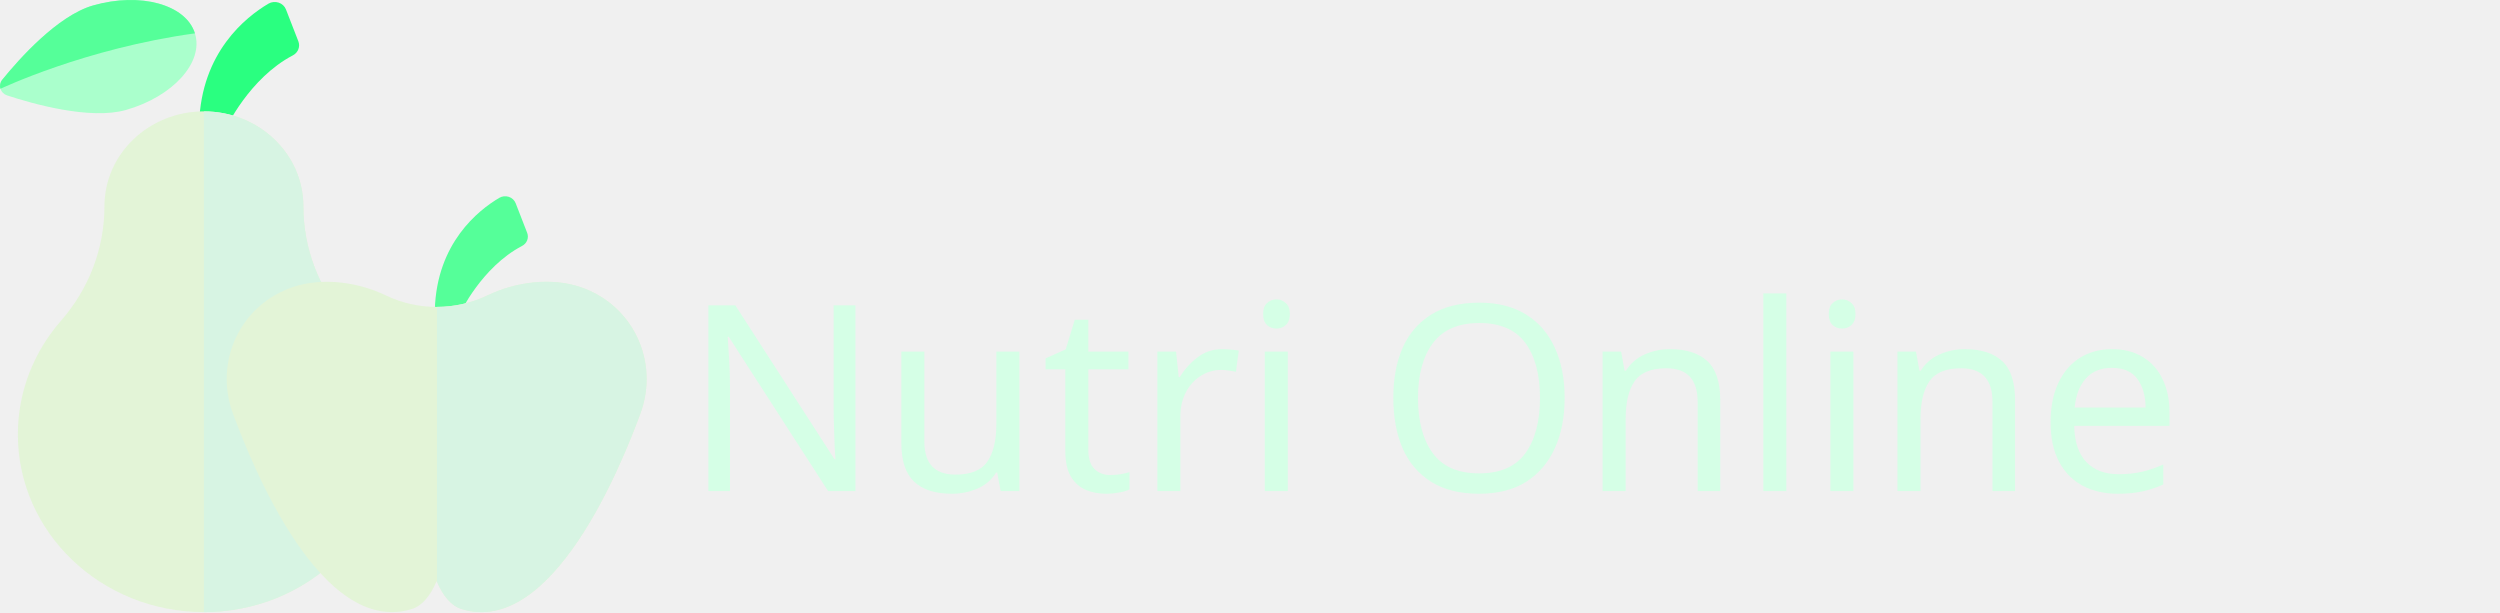
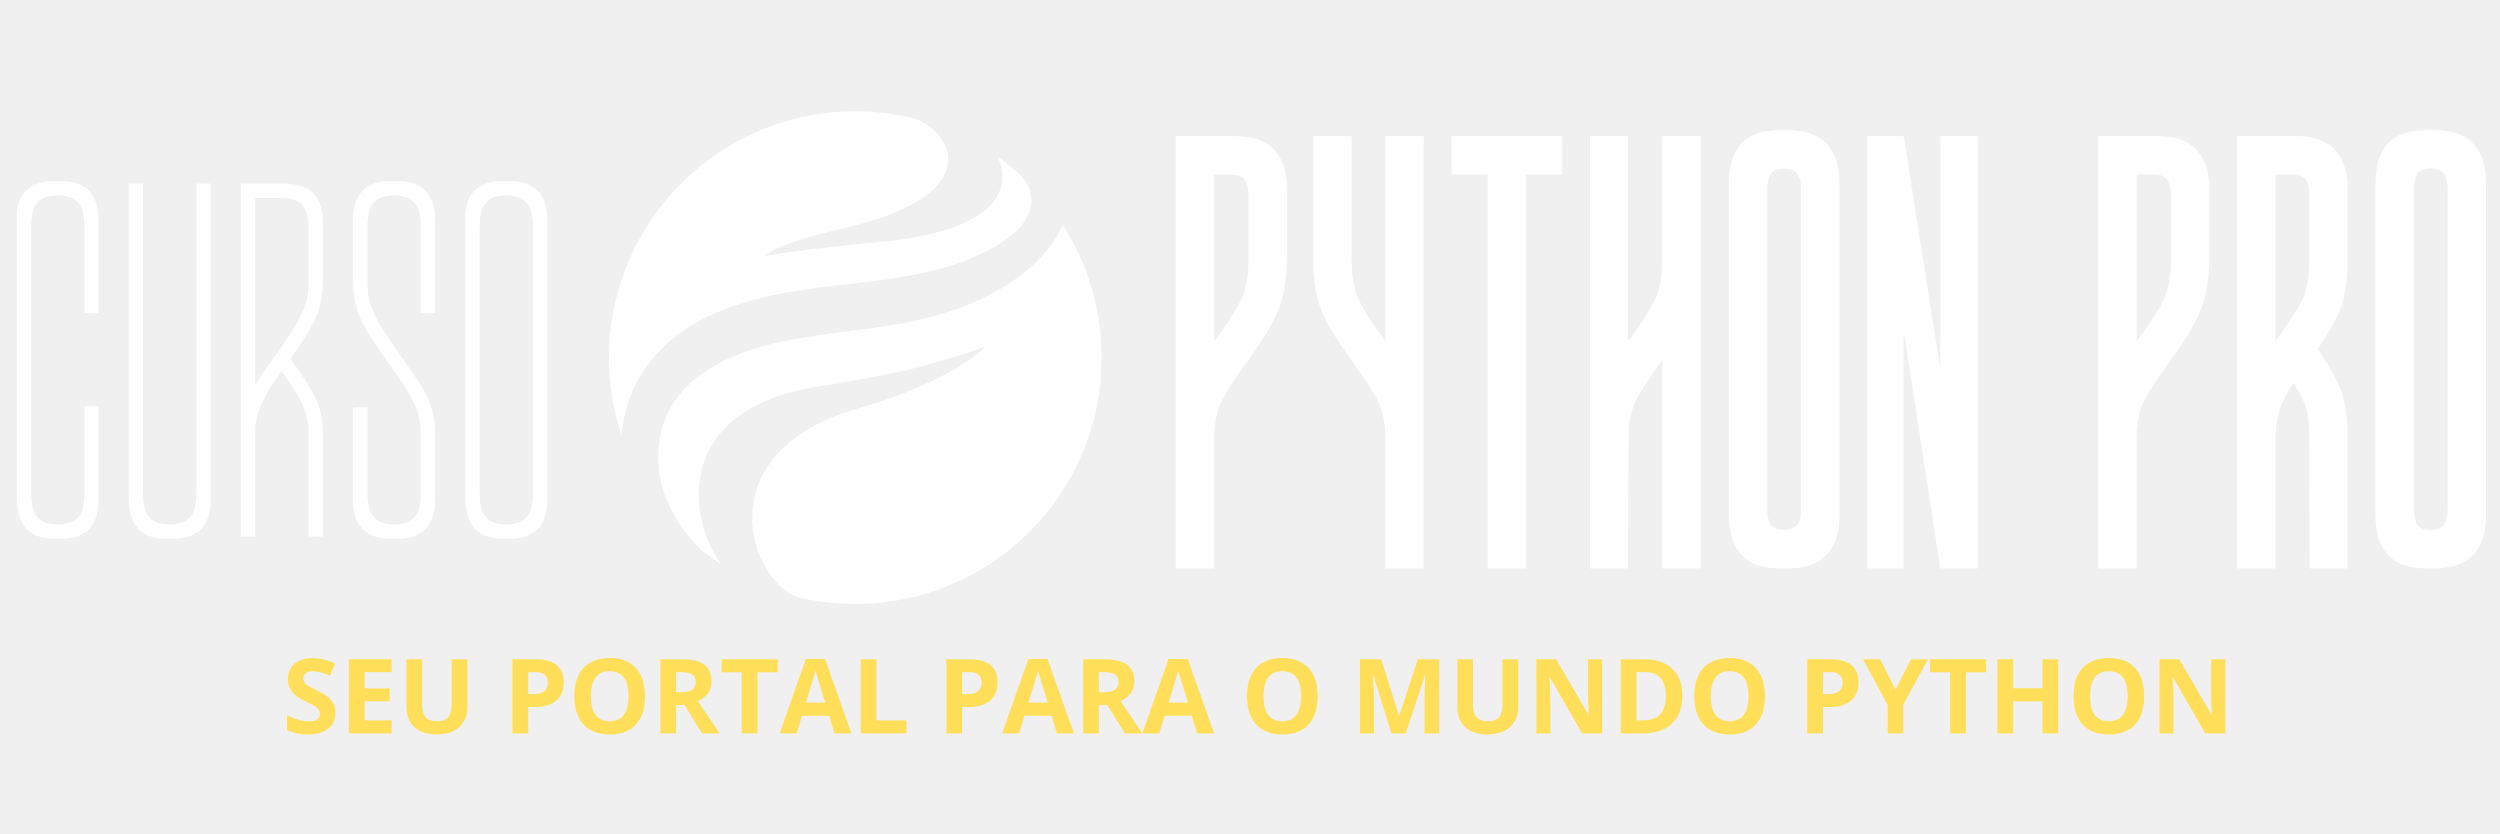
- <svg xmlns="http://www.w3.org/2000/svg" width="189.914mm" height="46.498mm" viewBox="0 0 189.914 46.498" version="1.1" id="svg185" xml:space="preserve">
-   <defs id="defs182" />
-   <g id="layer1" transform="translate(-5.499327,-33.39122)">
-     <text xml:space="preserve" style="font-size:19.756px;line-height:normal;font-family:'Hiragino Kaku Gothic StdN';-inkscape-font-specification:'Hiragino Kaku Gothic StdN';text-decoration-color:#000000;text-anchor:middle;fill:#d5ffe6;stroke-width:0.353;-inkscape-stroke:none;stop-color:#000000" x="127.197" y="70.696" id="text1307">
-       <tspan id="tspan1305" style="font-size:19.756px;fill:#d5ffe6;stroke-width:0.353" x="127.197" y="70.696">Nutri Online</tspan>
-     </text>
-     <g id="g1388" transform="matrix(0.09593919,0,0,0.09159052,5.499296,33.19313)">
-       <path style="fill:#aaffcc" d="m 73.836,6.638 c 37.319,-11.143 73.369,-0.76 80.52,23.19 7.151,23.95 -17.304,52.4 -54.622,63.543 C 71.506,101.8 26.059,88.344 5.597,81.288 3.068,80.416 1.114,78.379 0.348,75.815 -0.418,73.251 0.098,70.475 1.735,68.36 14.979,51.238 45.606,15.067 73.836,6.638 Z" id="path1359" />
-       <path style="fill:#55ff99" d="m 73.836,6.638 c 37.319,-11.143 73.369,-0.76 80.52,23.19 C 67.658,42.247 0.348,75.813 0.348,75.813 -0.417,73.249 0.099,70.474 1.736,68.358 14.98,51.238 45.606,15.067 73.836,6.638 Z" id="path1361" />
-       <path style="fill:#2aff80" d="m 226.429,10 c -0.992,-2.673 -3.132,-4.759 -5.829,-5.684 -2.697,-0.925 -5.667,-0.587 -8.092,0.912 -17.845,11.043 -53.147,40.29 -54.833,99.543 l 21.315,3.652 c 0,0 18.35,-41.425 52.902,-60.343 4.133,-2.262 5.991,-7.215 4.352,-11.633 z" id="path1363" />
-       <path style="fill:#e3f4d7" d="m 274.648,268.243 c -22.221,-26.647 -34.433,-60.248 -34.433,-94.946 v 0 c 0,-43.499 -35.263,-78.761 -78.761,-78.761 -43.498,0 -78.761,35.263 -78.761,78.761 0,34.774 -12.162,68.238 -34.432,94.944 -21.304,25.547 -34.12,58.417 -34.12,94.281 0,81.36 65.955,147.313 147.315,147.313 81.36,0 147.314,-65.954 147.314,-147.313 -0.002,-35.862 -12.819,-68.732 -34.122,-94.279 z" id="path1365" />
-       <path style="fill:#d7f4e3" d="m 274.648,268.243 c -22.221,-26.647 -34.433,-60.248 -34.433,-94.946 0,-43.499 -35.263,-78.761 -78.761,-78.761 v 415.301 c 81.359,0 147.313,-65.955 147.313,-147.313 10e-4,-35.864 -12.815,-68.734 -34.119,-94.281 z" id="path1367" />
-       <path style="fill:#55ff99" d="m 408.295,170.697 c -0.924,-2.488 -2.916,-4.43 -5.426,-5.291 -2.51,-0.861 -5.275,-0.547 -7.532,0.85 -16.61,10.279 -49.47,37.502 -51.04,92.656 l 19.84,3.399 c 0,0 17.08,-38.559 49.242,-56.168 3.847,-2.106 5.576,-6.716 4.05,-10.828 z" id="path1369" />
-       <path style="fill:#e3f4d7" d="m 459.541,240.241 c -22.601,-7.959 -50.487,-4.671 -73.666,6.974 -25.251,12.686 -55.02,12.665 -80.276,-0.015 -23.173,-11.634 -51.045,-14.915 -73.638,-6.959 -41.509,14.616 -62.781,61.612 -47.514,104.968 15.267,43.356 69.872,185.156 141.561,162.114 8.322,-2.675 14.806,-11.076 19.744,-23.138 4.938,12.063 11.422,20.464 19.744,23.138 71.688,23.041 126.293,-118.758 141.56,-162.114 15.267,-43.356 -6.006,-90.352 -47.515,-104.968 z" id="path1371" />
-       <path style="fill:#d7f4e3" d="m 459.541,240.241 c -22.601,-7.959 -50.487,-4.671 -73.666,6.974 -12.531,6.295 -26.175,9.458 -39.827,9.5 v 228.169 c 4.9,11.684 11.288,19.818 19.447,22.441 71.688,23.041 126.293,-118.758 141.56,-162.114 15.268,-43.358 -6.005,-90.354 -47.514,-104.97 z" id="path1373" />
+ <svg xmlns="http://www.w3.org/2000/svg" width="600" zoomAndPan="magnify" viewBox="0 0 450 150" height="200" preserveAspectRatio="xMidYMid meet" version="1.0">
+   <defs>
+     <g />
+   </defs>
+   <path fill="#ffffff" d="M 186.359 47.328 C 178.797 54.52 168.273 57.43 158.199 58.883 C 149.207 60.207 139.816 60.762 131.777 64.254 C 123.371 67.93 118.082 74.012 118.504 83.426 C 118.77 89.086 121.809 94.613 126.094 98.871 C 127.281 99.82 128.5 100.723 129.77 101.539 C 129.691 101.383 129.609 101.195 129.477 101.039 C 124.375 94.031 120.406 73.957 147.117 69.594 C 152.484 68.723 157.855 67.824 163.195 66.605 C 167.902 65.523 176.312 62.879 177.238 62.375 C 178.004 61.926 172.238 68.406 154.574 73.48 C 126.516 81.547 135.137 104.848 143.707 107.516 C 146.984 108.309 150.422 108.707 153.941 108.707 C 178.43 108.707 198.289 88.875 198.289 64.387 C 198.289 55.578 195.723 47.383 191.305 40.504 C 190.117 43.098 188.449 45.32 186.359 47.328 Z M 186.359 47.328 " fill-opacity="1" fillRule="nonzero" />
+   <path fill="#ffffff" d="M 109.617 64.387 C 109.617 69.25 110.41 73.879 111.84 78.27 C 112.367 73.457 114.008 68.906 117.074 65.047 C 122.629 57.984 131.25 54.68 140.215 52.906 C 149.152 51.164 158.672 50.953 167.852 48.73 C 172.926 47.512 178.086 45.531 182.184 42.277 C 185.594 39.527 187.18 35.348 183.637 31.461 C 182.34 30.297 180.965 29.188 179.539 28.184 C 182.129 33.496 180.121 41.406 159.098 43.469 C 153.703 44.023 148.332 44.523 143.02 45.266 C 141.457 45.477 139.527 45.77 137.543 46.113 C 137.543 46.113 139.289 43.941 151.613 41.141 C 176.945 35.43 172.215 24.402 164.703 21.359 C 161.266 20.512 157.641 20.035 153.941 20.035 C 129.453 20.062 109.617 39.898 109.617 64.387 Z M 109.617 64.387 " fill-opacity="1" fillRule="nonzero" />
+   <g fill="#ffffff" fill-opacity="1">
+     <g transform="translate(209.1398, 102.3112)">
+       <g>
+         <path d="M 13.156 -77.812 C 19.383 -77.812 22.5 -74.594 22.5 -68.156 L 22.5 -56.484 C 22.5 -53.598 22.273 -51.207 21.828 -49.312 C 21.379 -47.426 20.672 -45.609 19.703 -43.859 C 18.734 -42.109 17.133 -39.68 14.906 -36.578 C 12.633 -33.461 11.148 -31.098 10.453 -29.484 C 9.766 -27.879 9.422 -25.801 9.422 -23.25 L 9.422 0 L 2.5 0 L 2.5 -77.812 Z M 9.422 -70.906 L 9.422 -40.906 C 9.922 -41.57 10.195 -41.93 10.25 -41.984 C 12.469 -45.047 13.91 -47.41 14.578 -49.078 C 15.242 -50.742 15.578 -52.906 15.578 -55.562 L 15.578 -67.312 C 15.578 -68.426 15.352 -69.301 14.906 -69.938 C 14.469 -70.582 13.664 -70.906 12.5 -70.906 Z M 9.422 -70.906 " />
+       </g>
+     </g>
+   </g>
+   <g fill="#ffffff" fill-opacity="1">
+     <g transform="translate(234.1324, 102.3112)">
+       <g>
+         <path d="M 22.156 -77.812 L 22.156 0 L 15.25 0 L 15.25 -23.328 C 15.25 -25.773 14.898 -27.816 14.203 -29.453 C 13.504 -31.086 12.047 -33.43 9.828 -36.484 C 7.609 -39.547 6 -41.961 5 -43.734 C 4 -45.516 3.289 -47.348 2.875 -49.234 C 2.457 -51.129 2.25 -53.52 2.25 -56.406 L 2.25 -77.812 L 9.172 -77.812 L 9.172 -55.562 C 9.172 -52.906 9.5 -50.727 10.156 -49.031 C 10.82 -47.332 12.27 -44.957 14.5 -41.906 L 15.25 -40.828 L 15.25 -77.812 Z M 22.156 -77.812 " />
+       </g>
+     </g>
+   </g>
+   <g fill="#ffffff" fill-opacity="1">
+     <g transform="translate(258.7918, 102.3112)">
+       <g>
+         <path d="M 22.406 -70.906 L 15.906 -70.906 L 15.906 0 L 9 0 L 9 -70.906 L 2.5 -70.906 L 2.5 -77.812 L 22.406 -77.812 Z M 22.406 -70.906 " />
+       </g>
+     </g>
+   </g>
+   <g fill="#ffffff" fill-opacity="1">
+     <g transform="translate(283.7011, 102.3112)">
+       <g>
+         <path d="M 2.5 -77.812 L 2.5 0 L 9.328 0 L 9.422 -23.25 C 9.422 -25.801 9.766 -27.895 10.453 -29.531 C 11.148 -31.164 12.609 -33.516 14.828 -36.578 L 15.5 -37.484 L 15.5 0 L 22.406 0 L 22.406 -77.812 L 15.5 -77.812 L 15.5 -55.562 C 15.5 -52.906 15.164 -50.742 14.5 -49.078 C 13.832 -47.41 12.391 -45.047 10.172 -41.984 C 9.672 -41.316 9.391 -40.957 9.328 -40.906 L 9.328 -77.812 Z M 2.5 -77.812 " />
+       </g>
+     </g>
+   </g>
+   <g fill="#ffffff" fill-opacity="1">
+     <g transform="translate(308.6938, 102.3112)">
+       <g>
+         <path d="M 13.078 -78.891 C 19.297 -78.891 22.406 -75.695 22.406 -69.312 L 22.406 -9.578 C 22.406 -3.191 19.297 0 13.078 0 L 16.75 0 L 11.828 0 C 8.492 0 6.102 -0.844 4.656 -2.531 C 3.219 -4.227 2.5 -6.578 2.5 -9.578 L 2.5 -69.312 C 2.5 -72.363 3.219 -74.723 4.656 -76.391 C 6.102 -78.055 8.492 -78.891 11.828 -78.891 L 15.906 -78.891 Z M 15.5 -68.406 C 15.5 -69.508 15.273 -70.379 14.828 -71.016 C 14.379 -71.66 13.57 -71.984 12.406 -71.984 C 11.238 -71.984 10.445 -71.66 10.031 -71.016 C 9.625 -70.379 9.422 -69.508 9.422 -68.406 L 9.422 -10.5 C 9.422 -9.383 9.625 -8.508 10.031 -7.875 C 10.445 -7.238 11.238 -6.922 12.406 -6.922 C 13.57 -6.922 14.379 -7.238 14.828 -7.875 C 15.273 -8.508 15.5 -9.383 15.5 -10.5 Z M 15.5 -68.406 " />
+       </g>
+     </g>
+   </g>
+   <g fill="#ffffff" fill-opacity="1">
+     <g transform="translate(333.6031, 102.3112)">
+       <g>
+         <path d="M 22.406 -77.812 L 22.406 0 L 15.656 0 L 9.078 -42.734 L 9.078 0 L 2.5 0 L 2.5 -77.812 L 9.078 -77.812 L 15.656 -35.734 L 15.656 -77.812 Z M 22.406 -77.812 " />
+       </g>
+     </g>
+   </g>
+   <g fill="#ffffff" fill-opacity="1">
+     <g transform="translate(358.5124, 102.3112)">
+       <g />
+     </g>
+   </g>
+   <g fill="#ffffff" fill-opacity="1">
+     <g transform="translate(375.1742, 102.3112)">
+       <g>
+         <path d="M 13.156 -77.812 C 19.383 -77.812 22.5 -74.594 22.5 -68.156 L 22.5 -56.484 C 22.5 -53.598 22.273 -51.207 21.828 -49.312 C 21.379 -47.426 20.672 -45.609 19.703 -43.859 C 18.734 -42.109 17.133 -39.68 14.906 -36.578 C 12.633 -33.461 11.148 -31.098 10.453 -29.484 C 9.766 -27.879 9.422 -25.801 9.422 -23.25 L 9.422 0 L 2.5 0 L 2.5 -77.812 Z M 9.422 -70.906 L 9.422 -40.906 C 9.922 -41.57 10.195 -41.93 10.25 -41.984 C 12.469 -45.047 13.91 -47.41 14.578 -49.078 C 15.242 -50.742 15.578 -52.906 15.578 -55.562 L 15.578 -67.312 C 15.578 -68.426 15.352 -69.301 14.906 -69.938 C 14.469 -70.582 13.664 -70.906 12.5 -70.906 Z M 9.422 -70.906 " />
+       </g>
+     </g>
+   </g>
+   <g fill="#ffffff" fill-opacity="1">
+     <g transform="translate(400.1668, 102.3112)">
+       <g>
+         <path d="M 22.406 0 L 15.578 0 L 15.5 -23.828 C 15.5 -25.828 15.301 -27.504 14.906 -28.859 C 14.52 -30.223 13.77 -31.738 12.656 -33.406 C 11.383 -31.469 10.523 -29.773 10.078 -28.328 C 9.641 -26.879 9.422 -25.02 9.422 -22.75 L 9.422 0 L 2.5 0 L 2.5 -77.812 L 13.078 -77.812 C 19.297 -77.812 22.406 -74.594 22.406 -68.156 L 22.406 -56.156 C 22.406 -52.488 22.047 -49.57 21.328 -47.406 C 20.609 -45.238 19.164 -42.598 17 -39.484 C 19.102 -36.484 20.531 -33.914 21.281 -31.781 C 22.031 -29.645 22.406 -26.828 22.406 -23.328 Z M 15.5 -67.312 C 15.5 -68.426 15.289 -69.301 14.875 -69.938 C 14.457 -70.582 13.664 -70.906 12.5 -70.906 L 9.422 -70.906 L 9.422 -40.906 C 9.586 -41.07 9.711 -41.238 9.797 -41.406 C 9.879 -41.57 9.973 -41.711 10.078 -41.828 C 12.297 -44.879 13.754 -47.223 14.453 -48.859 C 15.148 -50.504 15.5 -52.602 15.5 -55.156 Z M 15.5 -67.312 " />
+       </g>
+     </g>
+   </g>
+   <g fill="#ffffff" fill-opacity="1">
+     <g transform="translate(425.0761, 102.3112)">
+       <g>
+         <path d="M 13.078 -78.891 C 19.297 -78.891 22.406 -75.695 22.406 -69.312 L 22.406 -9.578 C 22.406 -3.191 19.297 0 13.078 0 L 16.75 0 L 11.828 0 C 8.492 0 6.102 -0.844 4.656 -2.531 C 3.219 -4.227 2.5 -6.578 2.5 -9.578 L 2.5 -69.312 C 2.5 -72.363 3.219 -74.723 4.656 -76.391 C 6.102 -78.055 8.492 -78.891 11.828 -78.891 L 15.906 -78.891 Z M 15.5 -68.406 C 15.5 -69.508 15.273 -70.379 14.828 -71.016 C 14.379 -71.66 13.57 -71.984 12.406 -71.984 C 11.238 -71.984 10.445 -71.66 10.031 -71.016 C 9.625 -70.379 9.422 -69.508 9.422 -68.406 L 9.422 -10.5 C 9.422 -9.383 9.625 -8.508 10.031 -7.875 C 10.445 -7.238 11.238 -6.922 12.406 -6.922 C 13.57 -6.922 14.379 -7.238 14.828 -7.875 C 15.273 -8.508 15.5 -9.383 15.5 -10.5 Z M 15.5 -68.406 " />
+       </g>
+     </g>
+   </g>
+   <g fill="#ffffff" fill-opacity="1">
+     <g transform="translate(0.310532, 96.57264)">
+       <g>
+         <path d="M 14.895 -23.461 L 14.895 -7.754 C 14.895 -4.762 14.215 -2.176 10.066 -2.176 C 5.984 -2.176 5.305 -4.762 5.305 -7.754 L 5.305 -55.836 C 5.305 -58.895 5.984 -61.41 10.066 -61.41 C 14.145 -61.41 14.895 -58.828 14.895 -55.836 L 14.895 -40.191 L 17.41 -40.191 L 17.41 -56.922 C 17.41 -61.07 15.711 -63.996 10.543 -63.996 L 9.59 -63.996 C 4.422 -63.996 2.719 -61.07 2.719 -57.602 L 2.719 -7.344 C 2.719 -2.516 4.488 0.406 9.59 0.406 L 10.543 0.406 C 15.777 0.406 17.41 -2.516 17.41 -6.664 L 17.41 -23.461 Z M 14.895 -23.461 " />
+       </g>
+     </g>
+   </g>
+   <g fill="#ffffff" fill-opacity="1">
+     <g transform="translate(20.44025, 96.57264)">
+       <g>
+         <path d="M 14.895 -63.52 L 14.895 -7.754 C 14.895 -4.762 14.215 -2.176 10.133 -2.176 C 5.984 -2.176 5.305 -4.762 5.305 -7.754 L 5.305 -63.52 L 2.719 -63.52 L 2.719 -7.344 C 2.719 -2.516 4.488 0.406 9.59 0.406 L 10.543 0.406 C 15.777 0.406 17.477 -2.516 17.477 -6.664 L 17.477 -63.52 Z M 14.895 -63.52 " />
+       </g>
+     </g>
+   </g>
+   <g fill="#ffffff" fill-opacity="1">
+     <g transform="translate(40.63798, 96.57264)">
+       <g>
+         <path d="M 11.629 -32.031 C 15.438 -37.539 17.477 -40.059 17.477 -46.312 L 17.477 -56.445 C 17.477 -60.594 15.777 -63.52 10.543 -63.52 L 2.719 -63.52 L 2.719 0 L 5.305 0 L 5.305 -18.973 C 5.305 -22.988 7.684 -26.387 10.066 -29.789 C 12.445 -26.387 14.895 -22.988 14.895 -18.973 L 14.895 0 L 17.477 0 L 17.477 -18.363 C 17.477 -23.938 15.508 -26.523 11.629 -32.031 Z M 5.305 -27.27 L 5.305 -60.934 L 10.133 -60.934 C 14.215 -60.934 14.895 -58.352 14.895 -55.359 L 14.895 -45.566 C 14.895 -41.348 12.988 -38.426 9.656 -33.598 C 7.82 -31.012 6.395 -29.039 5.305 -27.27 Z M 5.305 -27.27 " />
+       </g>
+     </g>
+   </g>
+   <g fill="#ffffff" fill-opacity="1">
+     <g transform="translate(60.83571, 96.57264)">
+       <g>
+         <path d="M 17.477 -18.363 C 17.477 -24.484 15.164 -26.93 10.543 -33.598 C 7.141 -38.492 5.238 -41.348 5.305 -45.633 L 5.305 -55.836 C 5.305 -58.828 5.984 -61.41 10.066 -61.41 C 14.145 -61.41 14.895 -58.828 14.895 -55.836 L 14.895 -40.191 L 17.477 -40.191 L 17.477 -56.922 C 17.477 -61.07 15.711 -63.996 10.543 -63.996 L 9.59 -63.996 C 4.422 -63.996 2.719 -61.07 2.719 -56.922 L 2.719 -46.312 C 2.719 -39.719 4.965 -37.27 9.316 -30.945 C 11.902 -27.203 14.895 -23.461 14.895 -19.043 L 14.895 -7.754 C 14.895 -4.762 14.215 -2.176 10.133 -2.176 C 5.984 -2.176 5.305 -4.762 5.305 -7.754 L 5.305 -23.258 L 2.719 -23.258 L 2.719 -6.664 C 2.719 -2.516 4.488 0.406 9.59 0.406 L 10.543 0.406 C 15.777 0.406 17.477 -2.516 17.477 -6.664 Z M 17.477 -18.363 " />
+       </g>
+     </g>
+   </g>
+   <g fill="#ffffff" fill-opacity="1">
+     <g transform="translate(81.03344, 96.57264)">
+       <g>
+         <path d="M 17.477 -56.922 C 17.477 -61.07 15.711 -63.996 10.543 -63.996 L 9.656 -63.996 C 4.422 -63.996 2.719 -61.07 2.719 -57.602 L 2.719 -7.344 C 2.719 -2.516 4.488 0.406 9.59 0.406 L 10.543 0.406 C 15.777 0.406 17.477 -2.516 17.477 -6.664 Z M 14.895 -7.754 C 14.895 -4.762 14.215 -2.176 10.133 -2.176 C 5.984 -2.176 5.305 -4.762 5.305 -7.754 L 5.305 -55.836 C 5.305 -58.828 5.984 -61.41 10.066 -61.41 C 14.215 -61.41 14.895 -58.828 14.895 -55.836 Z M 14.895 -7.754 " />
+       </g>
+     </g>
+   </g>
+   <g fill="#ffde59" fill-opacity="1">
+     <g transform="translate(50.81965, 132.0131)">
+       <g>
+         <path d="M 9.562 -3.703 C 9.562 -2.504 9.125 -1.555 8.25 -0.859 C 7.383 -0.16 6.18 0.188 4.641 0.188 C 3.211 0.188 1.953 -0.082 0.859 -0.625 L 0.859 -3.25 C 1.754 -2.844 2.516 -2.555 3.141 -2.391 C 3.766 -2.234 4.336 -2.156 4.859 -2.156 C 5.484 -2.156 5.957 -2.273 6.281 -2.516 C 6.613 -2.754 6.781 -3.109 6.781 -3.578 C 6.781 -3.836 6.707 -4.066 6.562 -4.266 C 6.414 -4.473 6.203 -4.672 5.922 -4.859 C 5.641 -5.047 5.062 -5.348 4.188 -5.766 C 3.375 -6.148 2.766 -6.516 2.359 -6.859 C 1.953 -7.211 1.625 -7.625 1.375 -8.094 C 1.133 -8.562 1.016 -9.113 1.016 -9.75 C 1.016 -10.926 1.414 -11.852 2.219 -12.531 C 3.02 -13.207 4.125 -13.547 5.531 -13.547 C 6.227 -13.547 6.891 -13.461 7.516 -13.297 C 8.148 -13.129 8.812 -12.898 9.5 -12.609 L 8.578 -10.406 C 7.867 -10.695 7.281 -10.898 6.812 -11.016 C 6.352 -11.129 5.895 -11.188 5.438 -11.188 C 4.906 -11.188 4.492 -11.062 4.203 -10.812 C 3.922 -10.562 3.781 -10.234 3.781 -9.828 C 3.781 -9.586 3.836 -9.375 3.953 -9.188 C 4.066 -9 4.25 -8.816 4.5 -8.641 C 4.758 -8.473 5.359 -8.16 6.297 -7.703 C 7.547 -7.109 8.398 -6.508 8.859 -5.906 C 9.328 -5.312 9.562 -4.578 9.562 -3.703 Z M 9.562 -3.703 " />
+       </g>
+     </g>
+   </g>
+   <g fill="#ffde59" fill-opacity="1">
+     <g transform="translate(61.11453, 132.0131)">
+       <g>
+         <path d="M 9.375 0 L 1.688 0 L 1.688 -13.344 L 9.375 -13.344 L 9.375 -11.031 L 4.516 -11.031 L 4.516 -8.094 L 9.031 -8.094 L 9.031 -5.781 L 4.516 -5.781 L 4.516 -2.344 L 9.375 -2.344 Z M 9.375 0 " />
+       </g>
+     </g>
+   </g>
+   <g fill="#ffde59" fill-opacity="1">
+     <g transform="translate(71.58282, 132.0131)">
+       <g>
+         <path d="M 12.547 -13.344 L 12.547 -4.719 C 12.547 -3.727 12.32 -2.859 11.875 -2.109 C 11.438 -1.367 10.801 -0.801 9.969 -0.406 C 9.133 -0.008 8.148 0.188 7.016 0.188 C 5.297 0.188 3.961 -0.25 3.016 -1.125 C 2.066 -2.008 1.594 -3.219 1.594 -4.75 L 1.594 -13.344 L 4.406 -13.344 L 4.406 -5.172 C 4.406 -4.148 4.613 -3.395 5.031 -2.906 C 5.445 -2.426 6.133 -2.188 7.094 -2.188 C 8.008 -2.188 8.676 -2.426 9.094 -2.906 C 9.508 -3.395 9.719 -4.16 9.719 -5.203 L 9.719 -13.344 Z M 12.547 -13.344 " />
+       </g>
+     </g>
+   </g>
+   <g fill="#ffde59" fill-opacity="1">
+     <g transform="translate(85.71089, 132.0131)">
+       <g />
+     </g>
+   </g>
+   <g fill="#ffde59" fill-opacity="1">
+     <g transform="translate(90.56628, 132.0131)">
+       <g>
+         <path d="M 4.516 -7.062 L 5.438 -7.062 C 6.312 -7.062 6.961 -7.234 7.391 -7.578 C 7.828 -7.922 8.047 -8.426 8.047 -9.094 C 8.047 -9.75 7.863 -10.234 7.5 -10.547 C 7.133 -10.867 6.566 -11.031 5.797 -11.031 L 4.516 -11.031 Z M 10.906 -9.188 C 10.906 -7.75 10.453 -6.648 9.547 -5.891 C 8.648 -5.129 7.375 -4.75 5.719 -4.75 L 4.516 -4.75 L 4.516 0 L 1.688 0 L 1.688 -13.344 L 5.938 -13.344 C 7.562 -13.344 8.797 -12.992 9.641 -12.297 C 10.484 -11.609 10.906 -10.57 10.906 -9.188 Z M 10.906 -9.188 " />
+       </g>
+     </g>
+   </g>
+   <g fill="#ffde59" fill-opacity="1">
+     <g transform="translate(102.3032, 132.0131)">
+       <g>
+         <path d="M 13.797 -6.688 C 13.797 -4.477 13.25 -2.781 12.156 -1.594 C 11.062 -0.406 9.488 0.188 7.438 0.188 C 5.395 0.188 3.828 -0.406 2.734 -1.594 C 1.641 -2.781 1.094 -4.488 1.094 -6.719 C 1.094 -8.938 1.641 -10.629 2.734 -11.797 C 3.836 -12.973 5.414 -13.562 7.469 -13.562 C 9.508 -13.562 11.07 -12.969 12.156 -11.781 C 13.25 -10.602 13.797 -8.906 13.797 -6.688 Z M 4.062 -6.688 C 4.062 -5.195 4.344 -4.07 4.906 -3.312 C 5.469 -2.562 6.312 -2.188 7.438 -2.188 C 9.695 -2.188 10.828 -3.688 10.828 -6.688 C 10.828 -9.695 9.707 -11.203 7.469 -11.203 C 6.332 -11.203 5.477 -10.82 4.906 -10.062 C 4.344 -9.312 4.062 -8.188 4.062 -6.688 Z M 4.062 -6.688 " />
+       </g>
+     </g>
+   </g>
+   <g fill="#ffde59" fill-opacity="1">
+     <g transform="translate(117.1796, 132.0131)">
+       <g>
+         <path d="M 4.516 -7.422 L 5.422 -7.422 C 6.316 -7.422 6.977 -7.566 7.406 -7.859 C 7.832 -8.16 8.047 -8.633 8.047 -9.281 C 8.047 -9.914 7.828 -10.363 7.391 -10.625 C 6.953 -10.895 6.281 -11.031 5.375 -11.031 L 4.516 -11.031 Z M 4.516 -5.125 L 4.516 0 L 1.688 0 L 1.688 -13.344 L 5.578 -13.344 C 7.391 -13.344 8.727 -13.016 9.594 -12.359 C 10.469 -11.703 10.906 -10.703 10.906 -9.359 C 10.906 -8.566 10.688 -7.863 10.25 -7.25 C 9.82 -6.645 9.211 -6.164 8.422 -5.812 C 10.43 -2.812 11.738 -0.875 12.344 0 L 9.203 0 L 6.016 -5.125 Z M 4.516 -5.125 " />
+       </g>
+     </g>
+   </g>
+   <g fill="#ffde59" fill-opacity="1">
+     <g transform="translate(129.5189, 132.0131)">
+       <g>
+         <path d="M 6.828 0 L 4 0 L 4 -11 L 0.375 -11 L 0.375 -13.344 L 10.453 -13.344 L 10.453 -11 L 6.828 -11 Z M 6.828 0 " />
+       </g>
+     </g>
+   </g>
+   <g fill="#ffde59" fill-opacity="1">
+     <g transform="translate(140.3431, 132.0131)">
+       <g>
+         <path d="M 9.859 0 L 8.891 -3.172 L 4.016 -3.172 L 3.047 0 L 0 0 L 4.719 -13.406 L 8.172 -13.406 L 12.906 0 Z M 8.203 -5.547 C 7.316 -8.43 6.816 -10.062 6.703 -10.438 C 6.586 -10.812 6.504 -11.109 6.453 -11.328 C 6.254 -10.555 5.68 -8.629 4.734 -5.547 Z M 8.203 -5.547 " />
+       </g>
+     </g>
+   </g>
+   <g fill="#ffde59" fill-opacity="1">
+     <g transform="translate(153.2391, 132.0131)">
+       <g>
+         <path d="M 1.688 0 L 1.688 -13.344 L 4.516 -13.344 L 4.516 -2.344 L 9.922 -2.344 L 9.922 0 Z M 1.688 0 " />
+       </g>
+     </g>
+   </g>
+   <g fill="#ffde59" fill-opacity="1">
+     <g transform="translate(163.7986, 132.0131)">
+       <g />
+     </g>
+   </g>
+   <g fill="#ffde59" fill-opacity="1">
+     <g transform="translate(168.654, 132.0131)">
+       <g>
+         <path d="M 4.516 -7.062 L 5.438 -7.062 C 6.312 -7.062 6.961 -7.234 7.391 -7.578 C 7.828 -7.922 8.047 -8.426 8.047 -9.094 C 8.047 -9.75 7.863 -10.234 7.5 -10.547 C 7.133 -10.867 6.566 -11.031 5.797 -11.031 L 4.516 -11.031 Z M 10.906 -9.188 C 10.906 -7.75 10.453 -6.648 9.547 -5.891 C 8.648 -5.129 7.375 -4.75 5.719 -4.75 L 4.516 -4.75 L 4.516 0 L 1.688 0 L 1.688 -13.344 L 5.938 -13.344 C 7.562 -13.344 8.797 -12.992 9.641 -12.297 C 10.484 -11.609 10.906 -10.57 10.906 -9.188 Z M 10.906 -9.188 " />
+       </g>
+     </g>
+   </g>
+   <g fill="#ffde59" fill-opacity="1">
+     <g transform="translate(180.3909, 132.0131)">
+       <g>
+         <path d="M 9.859 0 L 8.891 -3.172 L 4.016 -3.172 L 3.047 0 L 0 0 L 4.719 -13.406 L 8.172 -13.406 L 12.906 0 Z M 8.203 -5.547 C 7.316 -8.43 6.816 -10.062 6.703 -10.438 C 6.586 -10.812 6.504 -11.109 6.453 -11.328 C 6.254 -10.555 5.68 -8.629 4.734 -5.547 Z M 8.203 -5.547 " />
+       </g>
+     </g>
+   </g>
+   <g fill="#ffde59" fill-opacity="1">
+     <g transform="translate(193.2869, 132.0131)">
+       <g>
+         <path d="M 4.516 -7.422 L 5.422 -7.422 C 6.316 -7.422 6.977 -7.566 7.406 -7.859 C 7.832 -8.16 8.047 -8.633 8.047 -9.281 C 8.047 -9.914 7.828 -10.363 7.391 -10.625 C 6.953 -10.895 6.281 -11.031 5.375 -11.031 L 4.516 -11.031 Z M 4.516 -5.125 L 4.516 0 L 1.688 0 L 1.688 -13.344 L 5.578 -13.344 C 7.391 -13.344 8.727 -13.016 9.594 -12.359 C 10.469 -11.703 10.906 -10.703 10.906 -9.359 C 10.906 -8.566 10.688 -7.863 10.25 -7.25 C 9.82 -6.645 9.211 -6.164 8.422 -5.812 C 10.43 -2.812 11.738 -0.875 12.344 0 L 9.203 0 L 6.016 -5.125 Z M 4.516 -5.125 " />
+       </g>
+     </g>
+   </g>
+   <g fill="#ffde59" fill-opacity="1">
+     <g transform="translate(205.6261, 132.0131)">
+       <g>
+         <path d="M 9.859 0 L 8.891 -3.172 L 4.016 -3.172 L 3.047 0 L 0 0 L 4.719 -13.406 L 8.172 -13.406 L 12.906 0 Z M 8.203 -5.547 C 7.316 -8.43 6.816 -10.062 6.703 -10.438 C 6.586 -10.812 6.504 -11.109 6.453 -11.328 C 6.254 -10.555 5.68 -8.629 4.734 -5.547 Z M 8.203 -5.547 " />
+       </g>
+     </g>
+   </g>
+   <g fill="#ffde59" fill-opacity="1">
+     <g transform="translate(218.5221, 132.0131)">
+       <g />
+     </g>
+   </g>
+   <g fill="#ffde59" fill-opacity="1">
+     <g transform="translate(223.3775, 132.0131)">
+       <g>
+         <path d="M 13.797 -6.688 C 13.797 -4.477 13.25 -2.781 12.156 -1.594 C 11.062 -0.406 9.488 0.188 7.438 0.188 C 5.395 0.188 3.828 -0.406 2.734 -1.594 C 1.641 -2.781 1.094 -4.488 1.094 -6.719 C 1.094 -8.938 1.641 -10.629 2.734 -11.797 C 3.836 -12.973 5.414 -13.562 7.469 -13.562 C 9.508 -13.562 11.07 -12.969 12.156 -11.781 C 13.25 -10.602 13.797 -8.906 13.797 -6.688 Z M 4.062 -6.688 C 4.062 -5.195 4.344 -4.07 4.906 -3.312 C 5.469 -2.562 6.312 -2.188 7.438 -2.188 C 9.695 -2.188 10.828 -3.688 10.828 -6.688 C 10.828 -9.695 9.707 -11.203 7.469 -11.203 C 6.332 -11.203 5.477 -10.82 4.906 -10.062 C 4.344 -9.312 4.062 -8.188 4.062 -6.688 Z M 4.062 -6.688 " />
+       </g>
+     </g>
+   </g>
+   <g fill="#ffde59" fill-opacity="1">
+     <g transform="translate(238.254, 132.0131)">
+       <g />
+     </g>
+   </g>
+   <g fill="#ffde59" fill-opacity="1">
+     <g transform="translate(243.1093, 132.0131)">
+       <g>
+         <path d="M 7.328 0 L 4.125 -10.469 L 4.031 -10.469 C 4.145 -8.344 4.203 -6.922 4.203 -6.203 L 4.203 0 L 1.688 0 L 1.688 -13.344 L 5.531 -13.344 L 8.688 -3.141 L 8.75 -3.141 L 12.094 -13.344 L 15.953 -13.344 L 15.953 0 L 13.312 0 L 13.312 -6.312 C 13.312 -6.613 13.316 -6.957 13.328 -7.344 C 13.336 -7.738 13.379 -8.773 13.453 -10.453 L 13.375 -10.453 L 9.922 0 Z M 7.328 0 " />
+       </g>
+     </g>
+   </g>
+   <g fill="#ffde59" fill-opacity="1">
+     <g transform="translate(260.7329, 132.0131)">
+       <g>
+         <path d="M 12.547 -13.344 L 12.547 -4.719 C 12.547 -3.727 12.32 -2.859 11.875 -2.109 C 11.438 -1.367 10.801 -0.801 9.969 -0.406 C 9.133 -0.008 8.148 0.188 7.016 0.188 C 5.297 0.188 3.961 -0.25 3.016 -1.125 C 2.066 -2.008 1.594 -3.219 1.594 -4.75 L 1.594 -13.344 L 4.406 -13.344 L 4.406 -5.172 C 4.406 -4.148 4.613 -3.395 5.031 -2.906 C 5.445 -2.426 6.133 -2.188 7.094 -2.188 C 8.008 -2.188 8.676 -2.426 9.094 -2.906 C 9.508 -3.395 9.719 -4.16 9.719 -5.203 L 9.719 -13.344 Z M 12.547 -13.344 " />
+       </g>
+     </g>
+   </g>
+   <g fill="#ffde59" fill-opacity="1">
+     <g transform="translate(274.861, 132.0131)">
+       <g>
+         <path d="M 13.531 0 L 9.922 0 L 4.125 -10.094 L 4.031 -10.094 C 4.145 -8.312 4.203 -7.039 4.203 -6.281 L 4.203 0 L 1.688 0 L 1.688 -13.344 L 5.25 -13.344 L 11.047 -3.359 L 11.109 -3.359 C 11.023 -5.086 10.984 -6.312 10.984 -7.031 L 10.984 -13.344 L 13.531 -13.344 Z M 13.531 0 " />
+       </g>
+     </g>
+   </g>
+   <g fill="#ffde59" fill-opacity="1">
+     <g transform="translate(290.0569, 132.0131)">
+       <g>
+         <path d="M 12.766 -6.797 C 12.766 -4.598 12.133 -2.914 10.875 -1.75 C 9.625 -0.582 7.82 0 5.469 0 L 1.688 0 L 1.688 -13.344 L 5.875 -13.344 C 8.051 -13.344 9.742 -12.77 10.953 -11.625 C 12.16 -10.477 12.766 -8.867 12.766 -6.797 Z M 9.812 -6.734 C 9.812 -9.598 8.547 -11.031 6.016 -11.031 L 4.516 -11.031 L 4.516 -2.344 L 5.719 -2.344 C 8.445 -2.344 9.812 -3.805 9.812 -6.734 Z M 9.812 -6.734 " />
+       </g>
+     </g>
+   </g>
+   <g fill="#ffde59" fill-opacity="1">
+     <g transform="translate(303.8929, 132.0131)">
+       <g>
+         <path d="M 13.797 -6.688 C 13.797 -4.477 13.25 -2.781 12.156 -1.594 C 11.062 -0.406 9.488 0.188 7.438 0.188 C 5.395 0.188 3.828 -0.406 2.734 -1.594 C 1.641 -2.781 1.094 -4.488 1.094 -6.719 C 1.094 -8.938 1.641 -10.629 2.734 -11.797 C 3.836 -12.973 5.414 -13.562 7.469 -13.562 C 9.508 -13.562 11.07 -12.969 12.156 -11.781 C 13.25 -10.602 13.797 -8.906 13.797 -6.688 Z M 4.062 -6.688 C 4.062 -5.195 4.344 -4.07 4.906 -3.312 C 5.469 -2.562 6.312 -2.188 7.438 -2.188 C 9.695 -2.188 10.828 -3.688 10.828 -6.688 C 10.828 -9.695 9.707 -11.203 7.469 -11.203 C 6.332 -11.203 5.477 -10.82 4.906 -10.062 C 4.344 -9.312 4.062 -8.188 4.062 -6.688 Z M 4.062 -6.688 " />
+       </g>
+     </g>
+   </g>
+   <g fill="#ffde59" fill-opacity="1">
+     <g transform="translate(318.7694, 132.0131)">
+       <g />
+     </g>
+   </g>
+   <g fill="#ffde59" fill-opacity="1">
+     <g transform="translate(323.6248, 132.0131)">
+       <g>
+         <path d="M 4.516 -7.062 L 5.438 -7.062 C 6.312 -7.062 6.961 -7.234 7.391 -7.578 C 7.828 -7.922 8.047 -8.426 8.047 -9.094 C 8.047 -9.75 7.863 -10.234 7.5 -10.547 C 7.133 -10.867 6.566 -11.031 5.797 -11.031 L 4.516 -11.031 Z M 10.906 -9.188 C 10.906 -7.75 10.453 -6.648 9.547 -5.891 C 8.648 -5.129 7.375 -4.75 5.719 -4.75 L 4.516 -4.75 L 4.516 0 L 1.688 0 L 1.688 -13.344 L 5.938 -13.344 C 7.562 -13.344 8.797 -12.992 9.641 -12.297 C 10.484 -11.609 10.906 -10.57 10.906 -9.188 Z M 10.906 -9.188 " />
+       </g>
+     </g>
+   </g>
+   <g fill="#ffde59" fill-opacity="1">
+     <g transform="translate(335.3617, 132.0131)">
+       <g>
+         <path d="M 5.828 -7.859 L 8.625 -13.344 L 11.672 -13.344 L 7.234 -5.203 L 7.234 0 L 4.422 0 L 4.422 -5.109 L 0 -13.344 L 3.062 -13.344 Z M 5.828 -7.859 " />
+       </g>
+     </g>
+   </g>
+   <g fill="#ffde59" fill-opacity="1">
+     <g transform="translate(347.0256, 132.0131)">
+       <g>
+         <path d="M 6.828 0 L 4 0 L 4 -11 L 0.375 -11 L 0.375 -13.344 L 10.453 -13.344 L 10.453 -11 L 6.828 -11 Z M 6.828 0 " />
+       </g>
+     </g>
+   </g>
+   <g fill="#ffde59" fill-opacity="1">
+     <g transform="translate(357.8498, 132.0131)">
+       <g>
+         <path d="M 12.625 0 L 9.797 0 L 9.797 -5.766 L 4.516 -5.766 L 4.516 0 L 1.688 0 L 1.688 -13.344 L 4.516 -13.344 L 4.516 -8.125 L 9.797 -8.125 L 9.797 -13.344 L 12.625 -13.344 Z M 12.625 0 " />
+       </g>
+     </g>
+   </g>
+   <g fill="#ffde59" fill-opacity="1">
+     <g transform="translate(372.1513, 132.0131)">
+       <g>
+         <path d="M 13.797 -6.688 C 13.797 -4.477 13.25 -2.781 12.156 -1.594 C 11.062 -0.406 9.488 0.188 7.438 0.188 C 5.395 0.188 3.828 -0.406 2.734 -1.594 C 1.641 -2.781 1.094 -4.488 1.094 -6.719 C 1.094 -8.938 1.641 -10.629 2.734 -11.797 C 3.836 -12.973 5.414 -13.562 7.469 -13.562 C 9.508 -13.562 11.07 -12.969 12.156 -11.781 C 13.25 -10.602 13.797 -8.906 13.797 -6.688 Z M 4.062 -6.688 C 4.062 -5.195 4.344 -4.07 4.906 -3.312 C 5.469 -2.562 6.312 -2.188 7.438 -2.188 C 9.695 -2.188 10.828 -3.688 10.828 -6.688 C 10.828 -9.695 9.707 -11.203 7.469 -11.203 C 6.332 -11.203 5.477 -10.82 4.906 -10.062 C 4.344 -9.312 4.062 -8.188 4.062 -6.688 Z M 4.062 -6.688 " />
+       </g>
+     </g>
+   </g>
+   <g fill="#ffde59" fill-opacity="1">
+     <g transform="translate(387.0277, 132.0131)">
+       <g>
+         <path d="M 13.531 0 L 9.922 0 L 4.125 -10.094 L 4.031 -10.094 C 4.145 -8.312 4.203 -7.039 4.203 -6.281 L 4.203 0 L 1.688 0 L 1.688 -13.344 L 5.25 -13.344 L 11.047 -3.359 L 11.109 -3.359 C 11.023 -5.086 10.984 -6.312 10.984 -7.031 L 10.984 -13.344 L 13.531 -13.344 Z M 13.531 0 " />
+       </g>
+     </g>
+   </g>
+   <g fill="#ffde59" fill-opacity="1">
+     <g transform="translate(402.2298, 132.0131)">
+       <g />
    </g>
  </g>
</svg>
